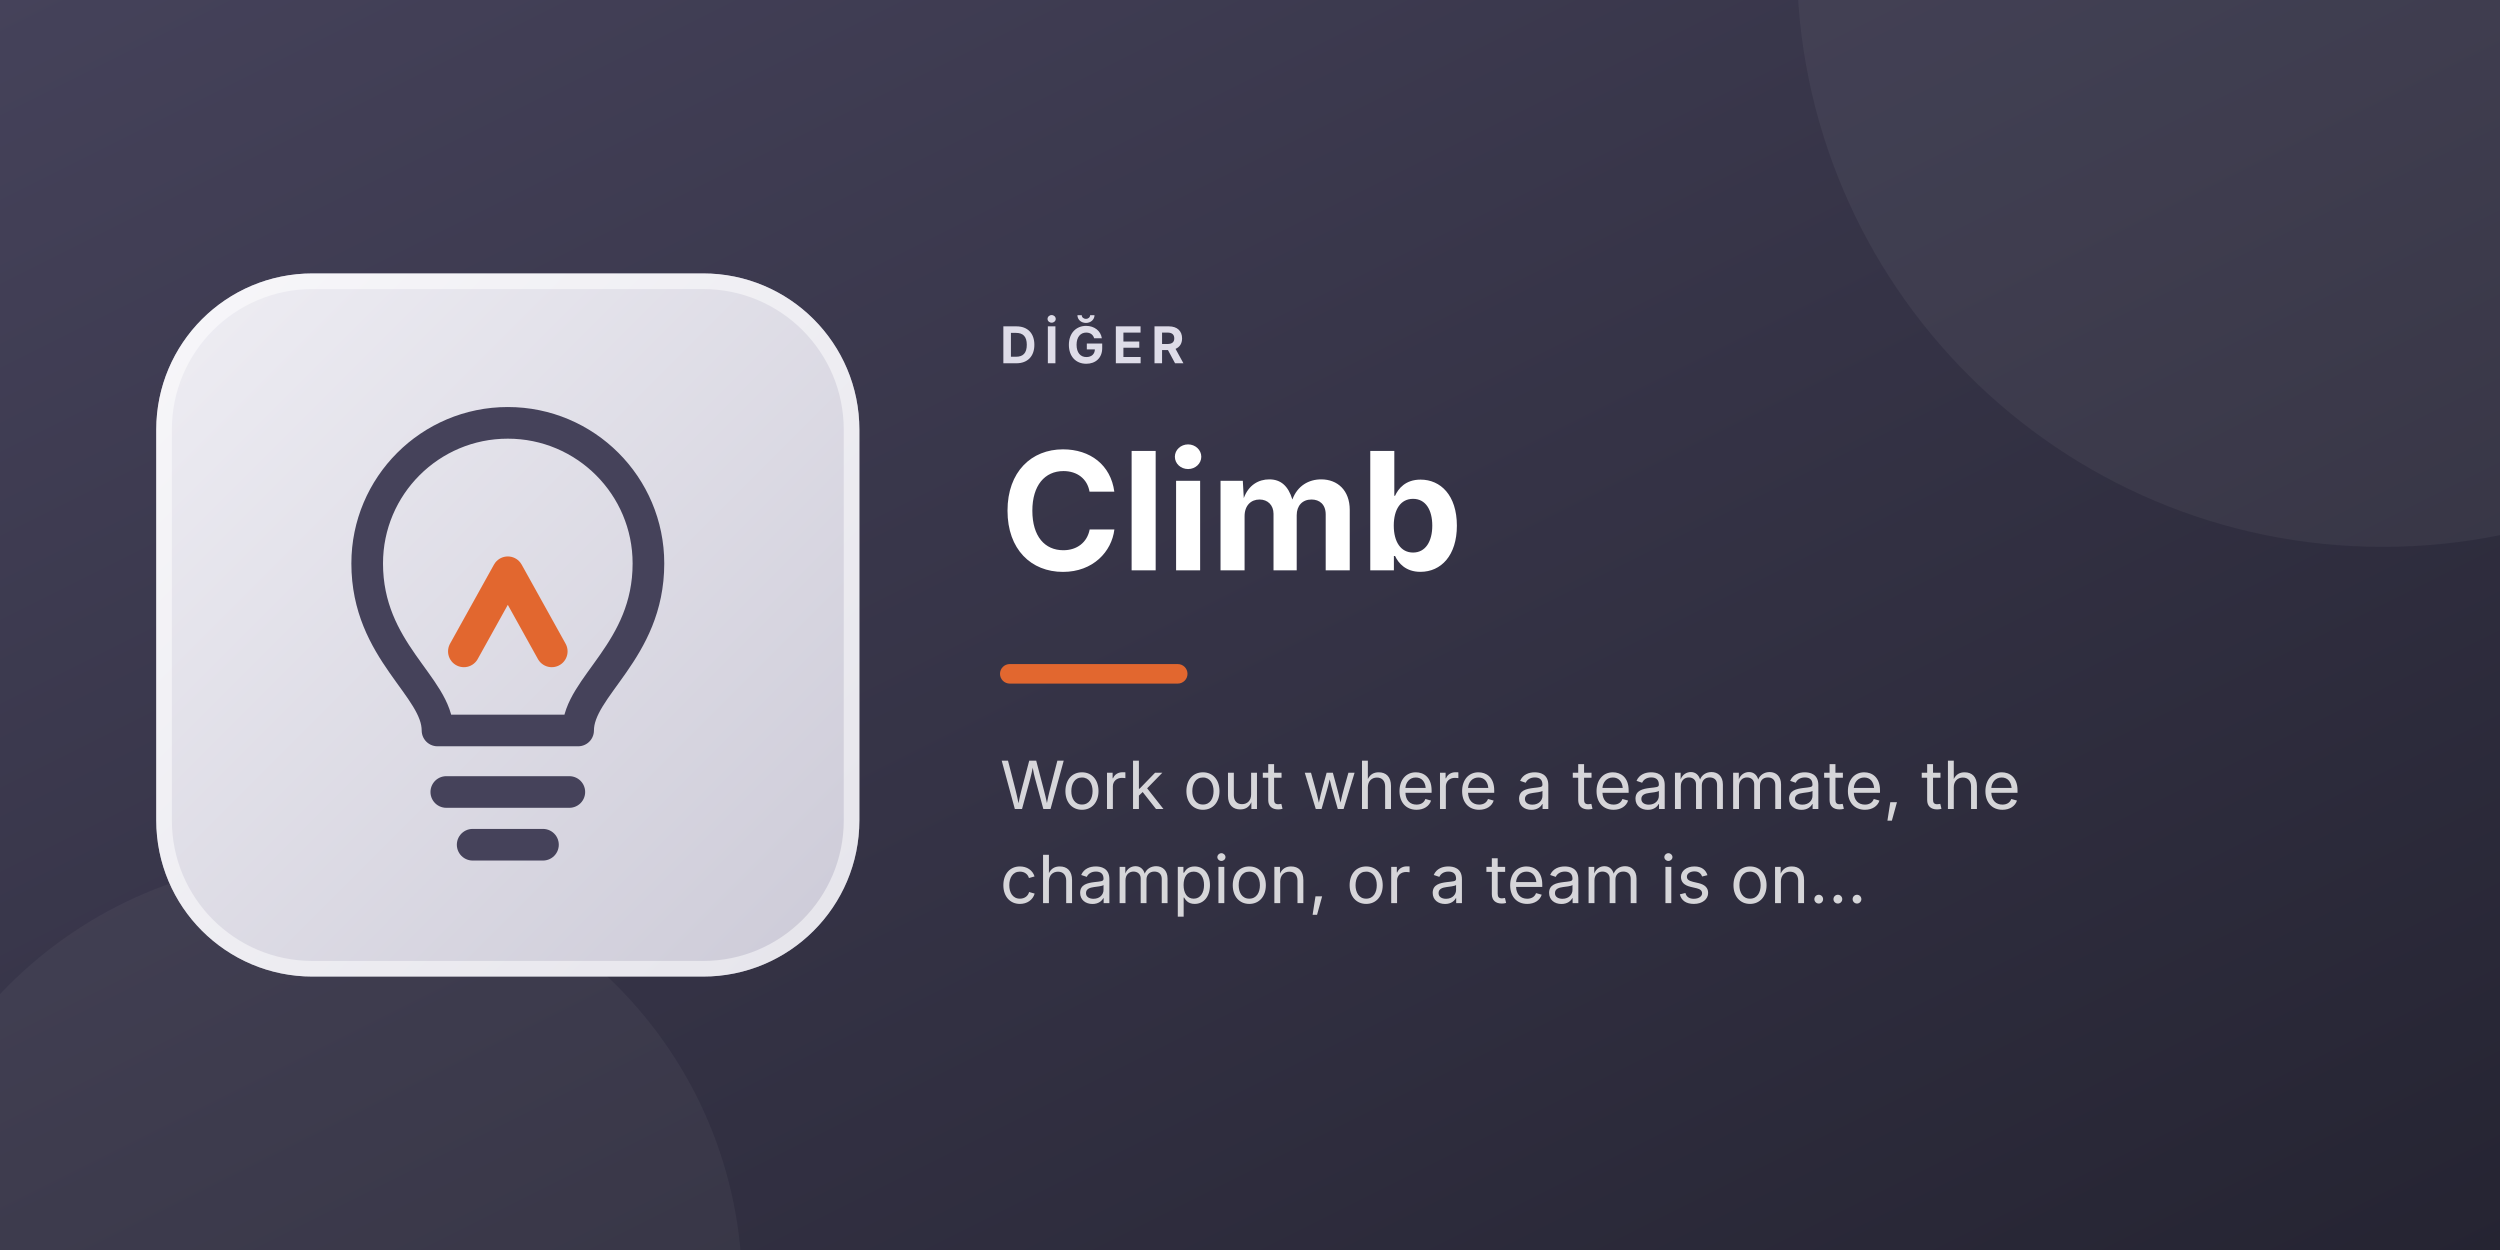
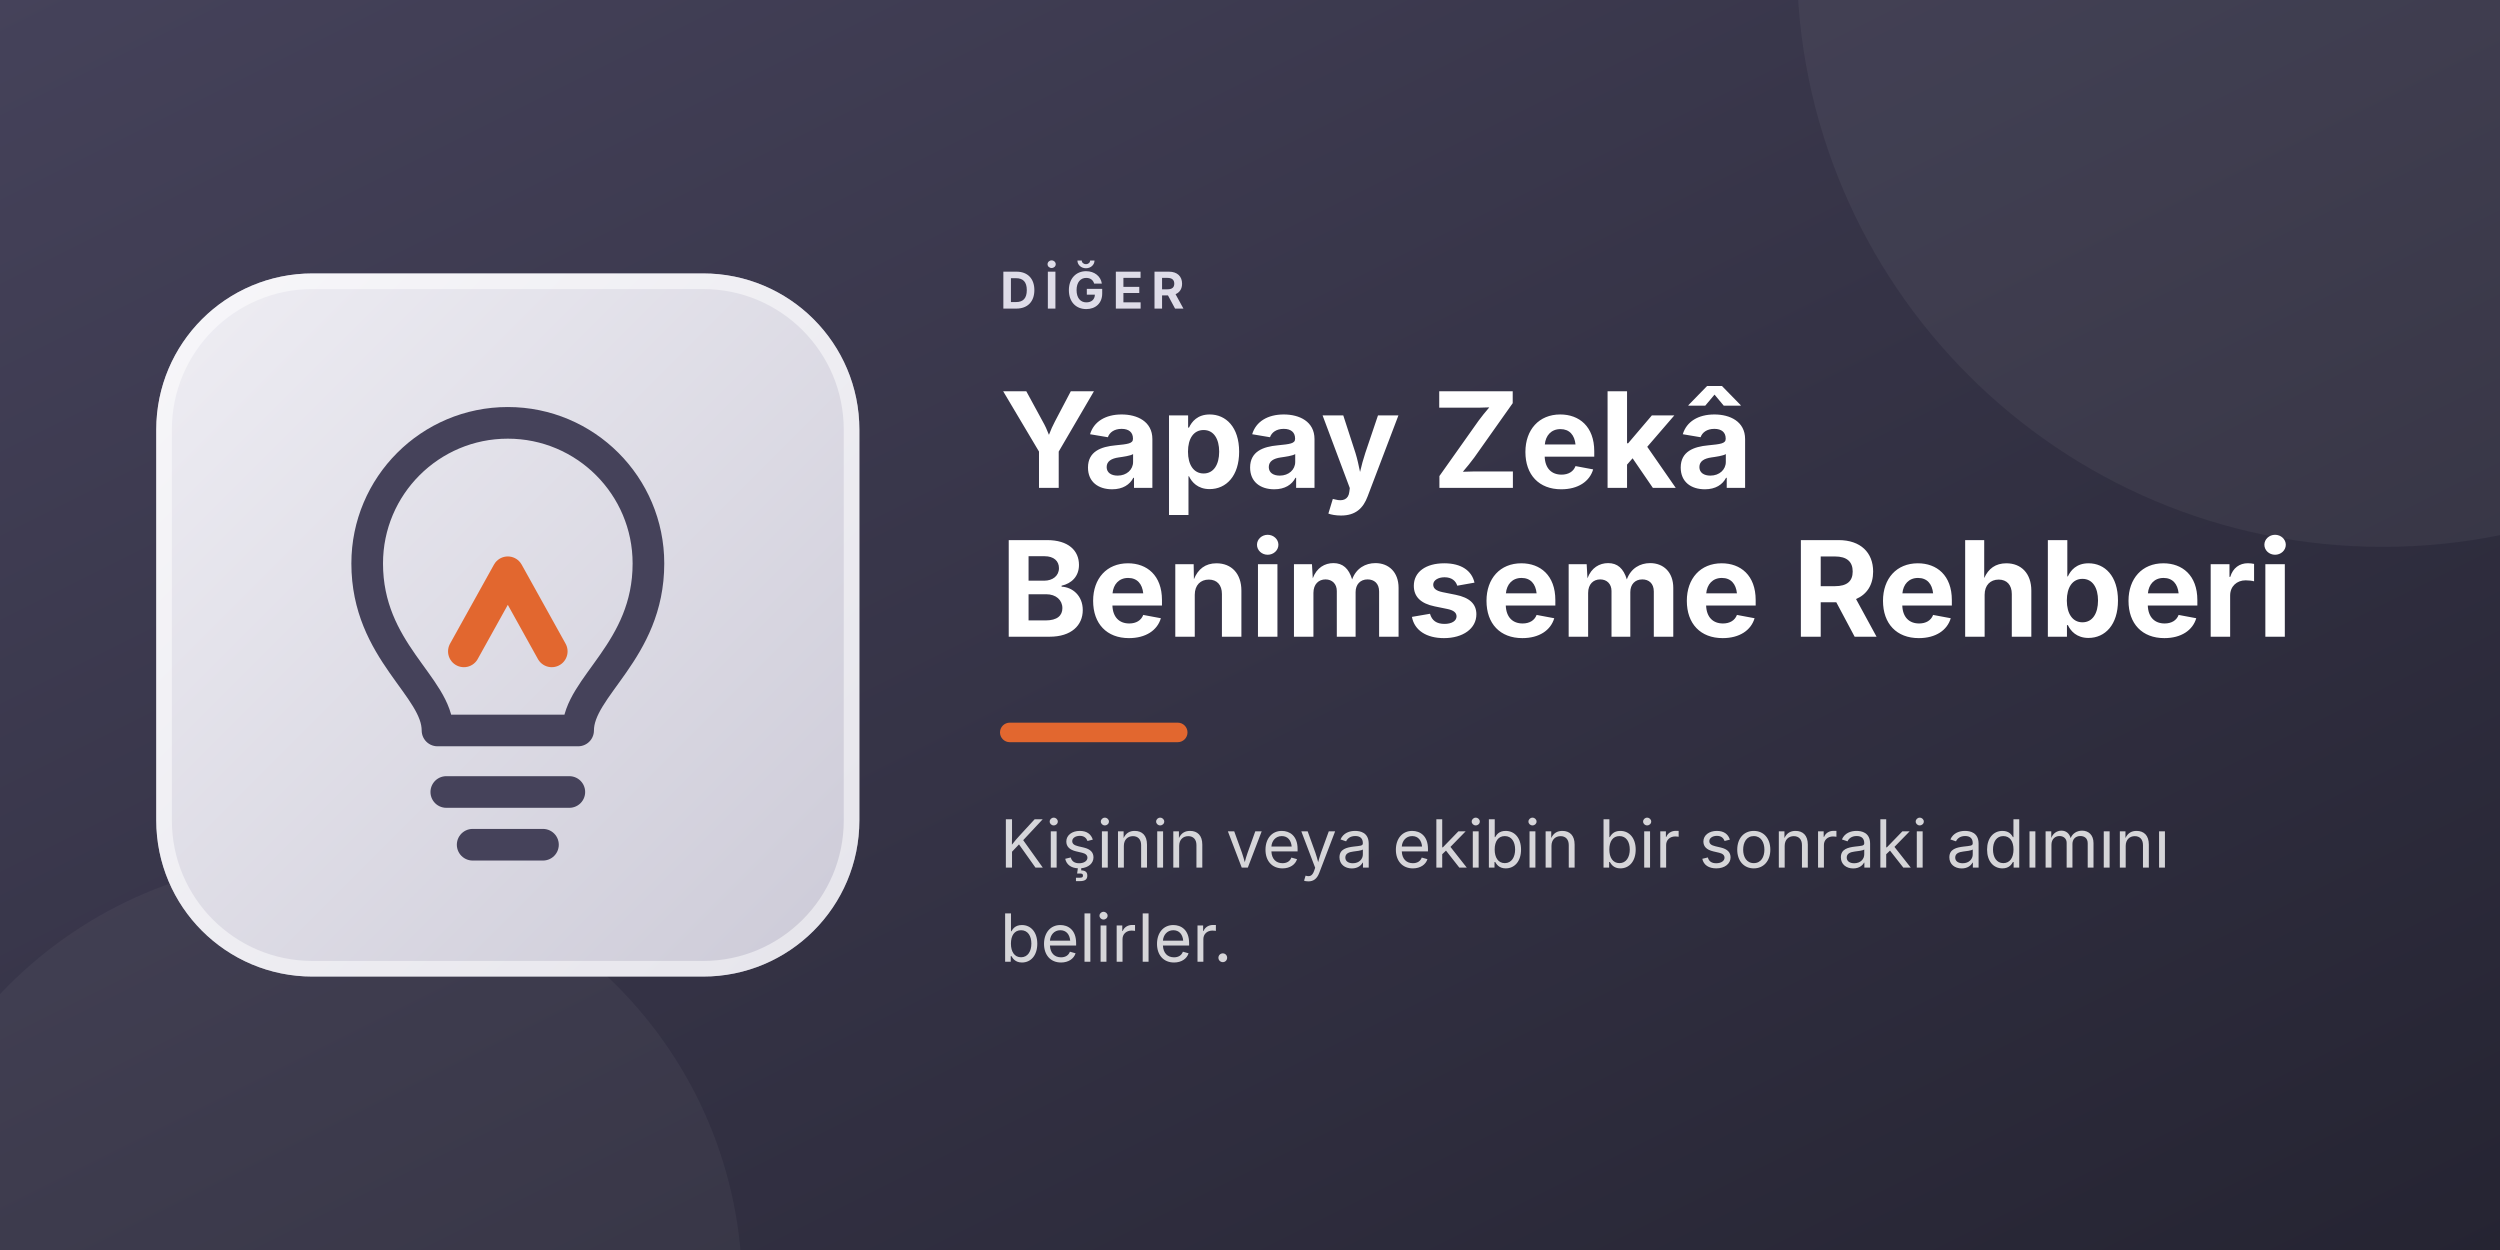
- <svg xmlns="http://www.w3.org/2000/svg" viewBox="0 0 640 320" width="640" height="320" role="img" aria-label="Climb">
+ <svg xmlns="http://www.w3.org/2000/svg" viewBox="0 0 640 320" width="640" height="320" role="img" aria-label="Yapay Zekâ Benimseme Rehberi">
  <defs>
    <linearGradient id="kp-climb" x1="0" y1="0" x2="1" y2="1">
      <stop offset="0" stop-color="#45425a" />
      <stop offset="1" stop-color="#252432" />
    </linearGradient>
    <linearGradient id="kt-climb" x1="0" y1="0" x2="1" y2="1">
      <stop offset="0" stop-color="#efeef4" />
      <stop offset="1" stop-color="#cccad7" />
    </linearGradient>
  </defs>
  <rect width="640" height="320" fill="url(#kp-climb)" />
  <circle cx="610" cy="-10" r="150" fill="#ffffff" fill-opacity=".05" />
  <circle cx="80" cy="330" r="110" fill="#ffffff" fill-opacity=".04" />
  <rect x="40" y="70" width="180" height="180" rx="40" fill="url(#kt-climb)" />
  <rect x="42" y="72" width="176" height="176" rx="38" fill="none" stroke="#ffffff" stroke-opacity=".5" stroke-width="4" />
  <g transform="translate(58 88) scale(2.25)" fill="none" stroke-width="3.6" stroke-linecap="round" stroke-linejoin="round">
    <g stroke="#45425a">
      <path d="M24 44c0-5-8-9-8-19a16 16 0 0 1 32 0c0 10-8 14-8 19z" />
      <path d="M25 51h14M28 57h8" />
    </g>
    <g stroke="#e2672f">
      <path d="M27 35l5-9 5 9" />
    </g>
  </g>
  <g font-family="Space Grotesk, Inter, Segoe UI, sans-serif">
-     <text x="256" y="93" font-size="13" font-weight="700" letter-spacing="2" fill="#dedce8">DİĞER</text>
-     <text x="256" y="109" font-size="42" font-weight="700" fill="#ffffff">
-       <tspan x="256" dy="37.0">Climb</tspan>
+     <text x="256" y="79" font-size="13" font-weight="700" letter-spacing="2" fill="#dedce8">DİĞER</text>
+     <text x="256" y="95" font-size="34" font-weight="700" fill="#ffffff">
+       <tspan x="256" dy="29.9">Yapay Zekâ</tspan>
+       <tspan x="256" dy="38.1">Benimseme Rehberi</tspan>
    </text>
-     <rect x="256" y="170" width="48" height="5" rx="2.5" fill="#e2672f" />
-     <text x="256" y="191" font-size="17" fill="#ffffff" fill-opacity=".8">
-       <tspan x="256" dy="16.1">Work out where a teammate, the</tspan>
-       <tspan x="256" dy="24.1">champion, or a team is on…</tspan>
+     <rect x="256" y="185" width="48" height="5" rx="2.5" fill="#e2672f" />
+     <text x="256" y="206" font-size="17" fill="#ffffff" fill-opacity=".8">
+       <tspan x="256" dy="16.1">Kişinin veya ekibin bir sonraki adımını</tspan>
+       <tspan x="256" dy="24.1">belirler.</tspan>
    </text>
  </g>
</svg>
